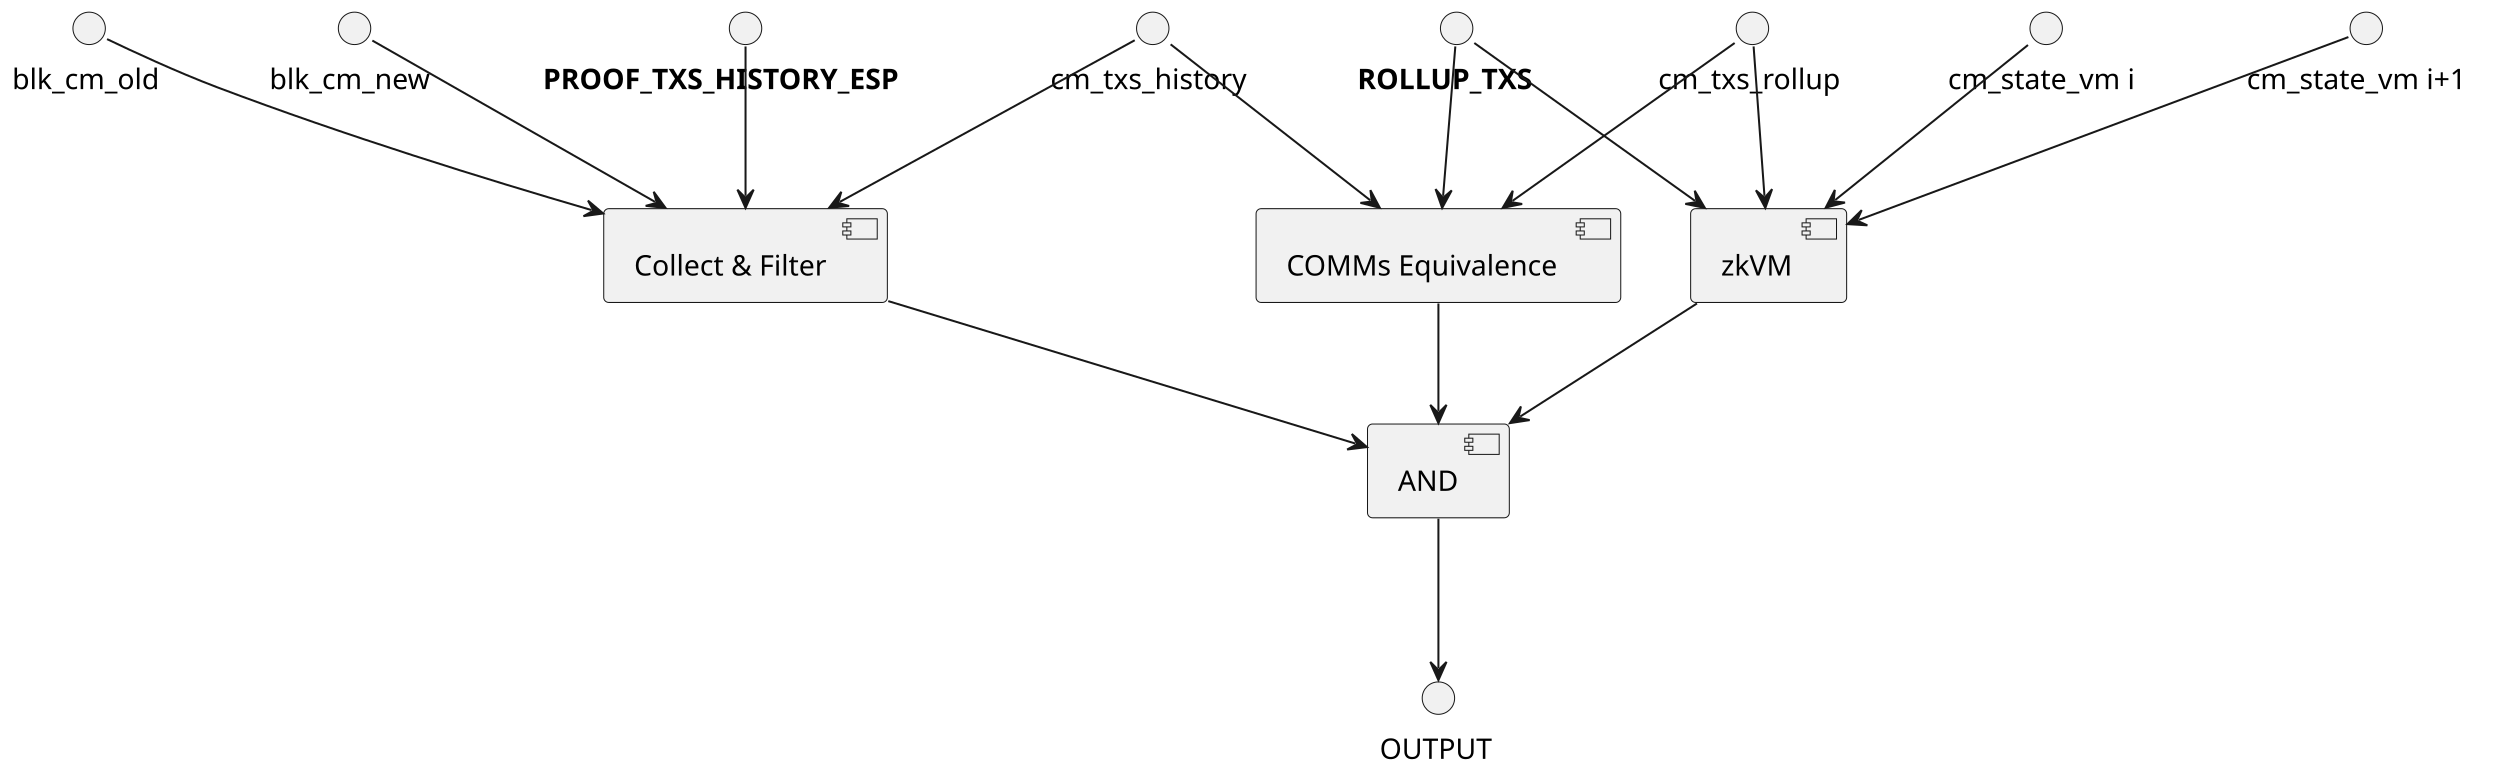
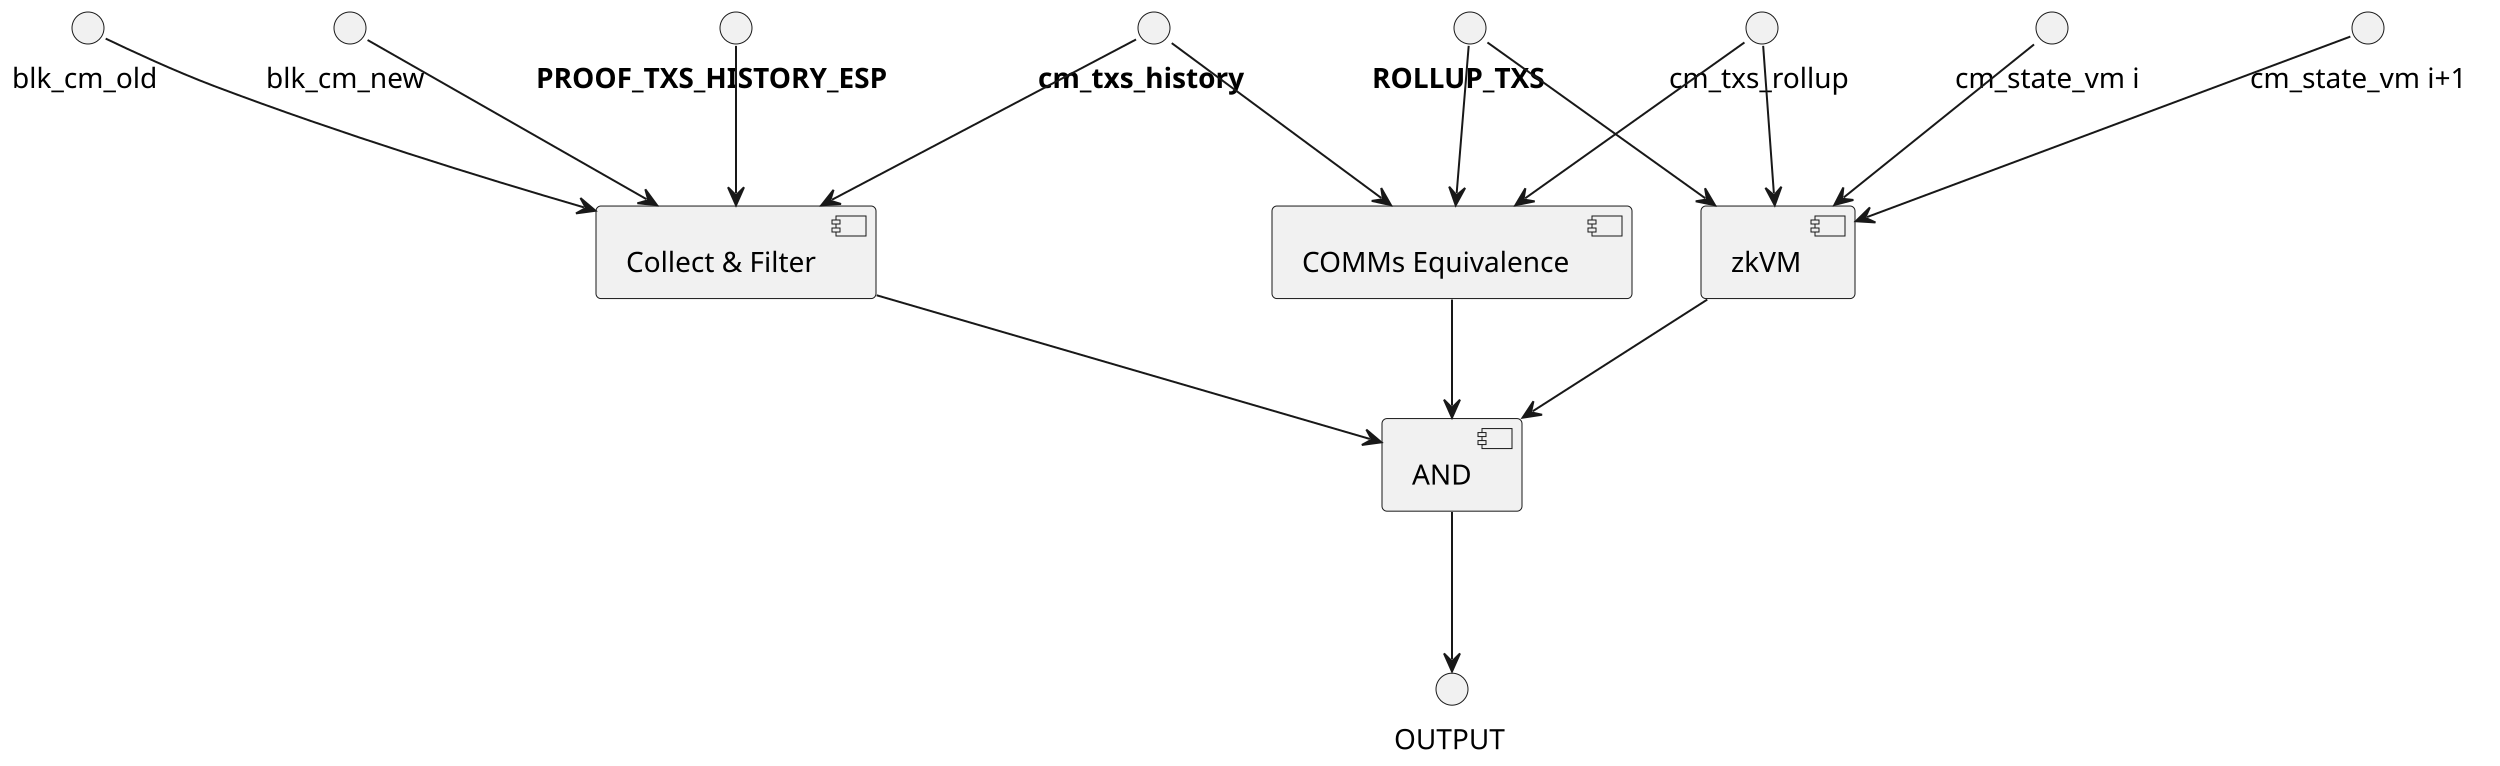
- <svg xmlns="http://www.w3.org/2000/svg" contentStyleType="text/css" height="383px" preserveAspectRatio="none" style="width:1234px;height:383px;background:#FFFFFF;" version="1.1" viewBox="0 0 1234 383" width="1234px" zoomAndPan="magnify">
+ <svg xmlns="http://www.w3.org/2000/svg" contentStyleType="text/css" height="383px" preserveAspectRatio="none" style="width:1250px;height:383px;background:#FFFFFF;" version="1.1" viewBox="0 0 1250 383" width="1250px" zoomAndPan="magnify">
  <defs />
  <g>
    <g id="elem_CF">
      <rect fill="#F1F1F1" height="46.297" rx="2.5" ry="2.5" style="stroke:#181818;stroke-width:0.5;" width="140" x="298" y="103" />
      <rect fill="#F1F1F1" height="10" style="stroke:#181818;stroke-width:0.5;" width="15" x="418" y="108" />
      <rect fill="#F1F1F1" height="2" style="stroke:#181818;stroke-width:0.5;" width="4" x="416" y="110" />
      <rect fill="#F1F1F1" height="2" style="stroke:#181818;stroke-width:0.5;" width="4" x="416" y="114" />
      <text fill="#000000" font-family="sans-serif" font-size="14" lengthAdjust="spacing" textLength="100" x="313" y="135.995">Collect &amp; Filter</text>
    </g>
    <g id="elem_CE">
-       <rect fill="#F1F1F1" height="46.297" rx="2.5" ry="2.5" style="stroke:#181818;stroke-width:0.5;" width="180" x="620" y="103" />
-       <rect fill="#F1F1F1" height="10" style="stroke:#181818;stroke-width:0.5;" width="15" x="780" y="108" />
-       <rect fill="#F1F1F1" height="2" style="stroke:#181818;stroke-width:0.5;" width="4" x="778" y="110" />
-       <rect fill="#F1F1F1" height="2" style="stroke:#181818;stroke-width:0.5;" width="4" x="778" y="114" />
-       <text fill="#000000" font-family="sans-serif" font-size="14" lengthAdjust="spacing" textLength="140" x="635" y="135.995">COMMs Equivalence</text>
+       <rect fill="#F1F1F1" height="46.297" rx="2.5" ry="2.5" style="stroke:#181818;stroke-width:0.5;" width="180" x="636" y="103" />
+       <rect fill="#F1F1F1" height="10" style="stroke:#181818;stroke-width:0.5;" width="15" x="796" y="108" />
+       <rect fill="#F1F1F1" height="2" style="stroke:#181818;stroke-width:0.5;" width="4" x="794" y="110" />
+       <rect fill="#F1F1F1" height="2" style="stroke:#181818;stroke-width:0.5;" width="4" x="794" y="114" />
+       <text fill="#000000" font-family="sans-serif" font-size="14" lengthAdjust="spacing" textLength="140" x="651" y="135.995">COMMs Equivalence</text>
    </g>
    <g id="elem_AND">
-       <rect fill="#F1F1F1" height="46.297" rx="2.5" ry="2.5" style="stroke:#181818;stroke-width:0.5;" width="70" x="675" y="209.29" />
-       <rect fill="#F1F1F1" height="10" style="stroke:#181818;stroke-width:0.5;" width="15" x="725" y="214.29" />
-       <rect fill="#F1F1F1" height="2" style="stroke:#181818;stroke-width:0.5;" width="4" x="723" y="216.29" />
-       <rect fill="#F1F1F1" height="2" style="stroke:#181818;stroke-width:0.5;" width="4" x="723" y="220.29" />
-       <text fill="#000000" font-family="sans-serif" font-size="14" lengthAdjust="spacing" textLength="30" x="690" y="242.285">AND</text>
+       <rect fill="#F1F1F1" height="46.297" rx="2.5" ry="2.5" style="stroke:#181818;stroke-width:0.5;" width="70" x="691" y="209.29" />
+       <rect fill="#F1F1F1" height="10" style="stroke:#181818;stroke-width:0.5;" width="15" x="741" y="214.29" />
+       <rect fill="#F1F1F1" height="2" style="stroke:#181818;stroke-width:0.5;" width="4" x="739" y="216.29" />
+       <rect fill="#F1F1F1" height="2" style="stroke:#181818;stroke-width:0.5;" width="4" x="739" y="220.29" />
+       <text fill="#000000" font-family="sans-serif" font-size="14" lengthAdjust="spacing" textLength="30" x="706" y="242.285">AND</text>
    </g>
    <g id="elem_ZK">
-       <rect fill="#F1F1F1" height="46.297" rx="2.5" ry="2.5" style="stroke:#181818;stroke-width:0.5;" width="77" x="834.5" y="103" />
-       <rect fill="#F1F1F1" height="10" style="stroke:#181818;stroke-width:0.5;" width="15" x="891.5" y="108" />
-       <rect fill="#F1F1F1" height="2" style="stroke:#181818;stroke-width:0.5;" width="4" x="889.5" y="110" />
-       <rect fill="#F1F1F1" height="2" style="stroke:#181818;stroke-width:0.5;" width="4" x="889.5" y="114" />
-       <text fill="#000000" font-family="sans-serif" font-size="14" lengthAdjust="spacing" textLength="37" x="849.5" y="135.995">zkVM</text>
+       <rect fill="#F1F1F1" height="46.297" rx="2.5" ry="2.5" style="stroke:#181818;stroke-width:0.5;" width="77" x="850.5" y="103" />
+       <rect fill="#F1F1F1" height="10" style="stroke:#181818;stroke-width:0.5;" width="15" x="907.5" y="108" />
+       <rect fill="#F1F1F1" height="2" style="stroke:#181818;stroke-width:0.5;" width="4" x="905.5" y="110" />
+       <rect fill="#F1F1F1" height="2" style="stroke:#181818;stroke-width:0.5;" width="4" x="905.5" y="114" />
+       <text fill="#000000" font-family="sans-serif" font-size="14" lengthAdjust="spacing" textLength="37" x="865.5" y="135.995">zkVM</text>
    </g>
    <g id="elem_blk_cm_old">
      <ellipse cx="44" cy="14" fill="#F1F1F1" rx="8" ry="8" style="stroke:#181818;stroke-width:0.5;" />
      <text fill="#000000" font-family="sans-serif" font-size="14" lengthAdjust="spacing" textLength="76" x="6" y="43.995">blk_cm_old</text>
    </g>
    <g id="elem_blk_cm_new">
      <ellipse cx="175" cy="14" fill="#F1F1F1" rx="8" ry="8" style="stroke:#181818;stroke-width:0.5;" />
      <text fill="#000000" font-family="sans-serif" font-size="14" lengthAdjust="spacing" textLength="84" x="133" y="43.995">blk_cm_new</text>
    </g>
    <g id="elem_&lt;b&gt;PROOF_TXS_HISTORY_ESP&lt;/b&gt;">
      <ellipse cx="368" cy="14" fill="#F1F1F1" rx="8" ry="8" style="stroke:#181818;stroke-width:0.5;" />
      <text fill="#000000" font-family="sans-serif" font-size="14" font-weight="bold" lengthAdjust="spacing" textLength="200" x="268" y="43.995">PROOF_TXS_HISTORY_ESP</text>
    </g>
    <g id="elem_&lt;b&gt;ROLLUP_TXS&lt;/b&gt;">
-       <ellipse cx="719" cy="14" fill="#F1F1F1" rx="8" ry="8" style="stroke:#181818;stroke-width:0.5;" />
-       <text fill="#000000" font-family="sans-serif" font-size="14" font-weight="bold" lengthAdjust="spacing" textLength="98" x="670" y="43.995">ROLLUP_TXS</text>
+       <ellipse cx="735" cy="14" fill="#F1F1F1" rx="8" ry="8" style="stroke:#181818;stroke-width:0.5;" />
+       <text fill="#000000" font-family="sans-serif" font-size="14" font-weight="bold" lengthAdjust="spacing" textLength="98" x="686" y="43.995">ROLLUP_TXS</text>
    </g>
    <g id="elem_cm_txs_rollup">
-       <ellipse cx="865" cy="14" fill="#F1F1F1" rx="8" ry="8" style="stroke:#181818;stroke-width:0.5;" />
-       <text fill="#000000" font-family="sans-serif" font-size="14" lengthAdjust="spacing" textLength="93" x="818.5" y="43.995">cm_txs_rollup</text>
+       <ellipse cx="881" cy="14" fill="#F1F1F1" rx="8" ry="8" style="stroke:#181818;stroke-width:0.5;" />
+       <text fill="#000000" font-family="sans-serif" font-size="14" lengthAdjust="spacing" textLength="93" x="834.5" y="43.995">cm_txs_rollup</text>
    </g>
-     <g id="elem_cm_txs_history">
-       <ellipse cx="569" cy="14" fill="#F1F1F1" rx="8" ry="8" style="stroke:#181818;stroke-width:0.5;" />
-       <text fill="#000000" font-family="sans-serif" font-size="14" lengthAdjust="spacing" textLength="101" x="518.5" y="43.995">cm_txs_history</text>
+     <g id="elem_&lt;b&gt;cm_txs_history&lt;/b&gt;">
+       <ellipse cx="577" cy="14" fill="#F1F1F1" rx="8" ry="8" style="stroke:#181818;stroke-width:0.5;" />
+       <text fill="#000000" font-family="sans-serif" font-size="14" font-weight="bold" lengthAdjust="spacing" textLength="116" x="519" y="43.995">cm_txs_history</text>
    </g>
    <g id="elem_cm_state_vm i">
-       <ellipse cx="1010" cy="14" fill="#F1F1F1" rx="8" ry="8" style="stroke:#181818;stroke-width:0.5;" />
-       <text fill="#000000" font-family="sans-serif" font-size="14" lengthAdjust="spacing" textLength="97" x="961.5" y="43.995">cm_state_vm i</text>
+       <ellipse cx="1026" cy="14" fill="#F1F1F1" rx="8" ry="8" style="stroke:#181818;stroke-width:0.5;" />
+       <text fill="#000000" font-family="sans-serif" font-size="14" lengthAdjust="spacing" textLength="97" x="977.5" y="43.995">cm_state_vm i</text>
    </g>
    <g id="elem_cm_state_vm i+1">
-       <ellipse cx="1168" cy="14" fill="#F1F1F1" rx="8" ry="8" style="stroke:#181818;stroke-width:0.5;" />
-       <text fill="#000000" font-family="sans-serif" font-size="14" lengthAdjust="spacing" textLength="118" x="1109" y="43.995">cm_state_vm i+1</text>
+       <ellipse cx="1184" cy="14" fill="#F1F1F1" rx="8" ry="8" style="stroke:#181818;stroke-width:0.5;" />
+       <text fill="#000000" font-family="sans-serif" font-size="14" lengthAdjust="spacing" textLength="118" x="1125" y="43.995">cm_state_vm i+1</text>
    </g>
    <g id="elem_OUTPUT">
-       <ellipse cx="710" cy="344.59" fill="#F1F1F1" rx="8" ry="8" style="stroke:#181818;stroke-width:0.5;" />
-       <text fill="#000000" font-family="sans-serif" font-size="14" lengthAdjust="spacing" textLength="58" x="681" y="374.585">OUTPUT</text>
+       <ellipse cx="726" cy="344.59" fill="#F1F1F1" rx="8" ry="8" style="stroke:#181818;stroke-width:0.5;" />
+       <text fill="#000000" font-family="sans-serif" font-size="14" lengthAdjust="spacing" textLength="58" x="697" y="374.585">OUTPUT</text>
    </g>
    <g id="link_blk_cm_old_CF">
      <path d="M52.84,19.31 C64.91,25.1 87.3,35.54 107,43 C170.65,67.07 239.03,88.239 291.99,103.699 " fill="none" id="blk_cm_old-to-CF" style="stroke:#181818;stroke-width:1.0;" />
      <polygon fill="#181818" points="297.75,105.38,290.231,99.018,292.95,103.979,287.99,106.698,297.75,105.38" style="stroke:#181818;stroke-width:1.0;" />
    </g>
    <g id="link_blk_cm_new_CF">
      <path d="M183.79,20.02 C208.94,34.37 277.089,73.256 323.289,99.626 " fill="none" id="blk_cm_new-to-CF" style="stroke:#181818;stroke-width:1.0;" />
      <polygon fill="#181818" points="328.5,102.6,322.666,94.665,324.158,100.121,318.701,101.612,328.5,102.6" style="stroke:#181818;stroke-width:1.0;" />
    </g>
    <g id="link_&lt;b&gt;PROOF_TXS_HISTORY_ESP&lt;/b&gt;_CF">
      <path d="M368,22.92 C368,39.39 368,71.88 368,96.64 " fill="none" id="&lt;b&gt;PROOF_TXS_HISTORY_ESP&lt;/b&gt;-to-CF" style="stroke:#181818;stroke-width:1.0;" />
      <polygon fill="#181818" points="368,102.64,372,93.64,368,97.64,364,93.64,368,102.64" style="stroke:#181818;stroke-width:1.0;" />
    </g>
    <g id="link_&lt;b&gt;ROLLUP_TXS&lt;/b&gt;_CE">
-       <path d="M718.35,22.92 C717.01,39.39 714.348,71.9 712.328,96.66 " fill="none" id="&lt;b&gt;ROLLUP_TXS&lt;/b&gt;-to-CE" style="stroke:#181818;stroke-width:1.0;" />
-       <polygon fill="#181818" points="711.84,102.64,716.559,93.995,712.247,97.657,708.585,93.345,711.84,102.64" style="stroke:#181818;stroke-width:1.0;" />
+       <path d="M734.35,22.92 C733.01,39.39 730.348,71.9 728.328,96.66 " fill="none" id="&lt;b&gt;ROLLUP_TXS&lt;/b&gt;-to-CE" style="stroke:#181818;stroke-width:1.0;" />
+       <polygon fill="#181818" points="727.84,102.64,732.559,93.995,728.247,97.657,724.585,93.345,727.84,102.64" style="stroke:#181818;stroke-width:1.0;" />
    </g>
    <g id="link_&lt;b&gt;ROLLUP_TXS&lt;/b&gt;_ZK">
-       <path d="M727.72,21.23 C749.23,36.62 800.77,73.479 836.64,99.139 " fill="none" id="&lt;b&gt;ROLLUP_TXS&lt;/b&gt;-to-ZK" style="stroke:#181818;stroke-width:1.0;" />
-       <polygon fill="#181818" points="841.52,102.63,836.527,94.14,837.453,99.721,831.873,100.647,841.52,102.63" style="stroke:#181818;stroke-width:1.0;" />
+       <path d="M743.72,21.23 C765.23,36.62 816.77,73.479 852.64,99.139 " fill="none" id="&lt;b&gt;ROLLUP_TXS&lt;/b&gt;-to-ZK" style="stroke:#181818;stroke-width:1.0;" />
+       <polygon fill="#181818" points="857.52,102.63,852.527,94.14,853.453,99.721,847.873,100.647,857.52,102.63" style="stroke:#181818;stroke-width:1.0;" />
    </g>
    <g id="link_cm_txs_rollup_CE">
-       <path d="M856.22,21.23 C834.58,36.62 782.681,73.495 746.571,99.154 " fill="none" id="cm_txs_rollup-to-CE" style="stroke:#181818;stroke-width:1.0;" />
-       <polygon fill="#181818" points="741.68,102.63,751.333,100.677,745.756,99.734,746.699,94.156,741.68,102.63" style="stroke:#181818;stroke-width:1.0;" />
+       <path d="M872.22,21.23 C850.58,36.62 798.681,73.495 762.571,99.154 " fill="none" id="cm_txs_rollup-to-CE" style="stroke:#181818;stroke-width:1.0;" />
+       <polygon fill="#181818" points="757.68,102.63,767.333,100.677,761.756,99.734,762.699,94.156,757.68,102.63" style="stroke:#181818;stroke-width:1.0;" />
    </g>
-     <g id="link_cm_txs_history_CE">
-       <path d="M577.82,21.89 C598.08,37.71 643.942,73.547 676.332,98.847 " fill="none" id="cm_txs_history-to-CE" style="stroke:#181818;stroke-width:1.0;" />
-       <polygon fill="#181818" points="681.06,102.54,676.43,93.847,677.12,99.462,671.505,100.152,681.06,102.54" style="stroke:#181818;stroke-width:1.0;" />
+     <g id="link_&lt;b&gt;cm_txs_history&lt;/b&gt;_CE">
+       <path d="M585.87,21.56 C606.99,37.16 656.185,73.534 690.655,99.013 " fill="none" id="&lt;b&gt;cm_txs_history&lt;/b&gt;-to-CE" style="stroke:#181818;stroke-width:1.0;" />
+       <polygon fill="#181818" points="695.48,102.58,690.62,94.014,691.459,99.608,685.865,100.447,695.48,102.58" style="stroke:#181818;stroke-width:1.0;" />
    </g>
-     <g id="link_cm_txs_history_CF">
-       <path d="M560.1,19.87 C534.2,34.07 462.852,73.167 414.562,99.627 " fill="none" id="cm_txs_history-to-CF" style="stroke:#181818;stroke-width:1.0;" />
-       <polygon fill="#181818" points="409.3,102.51,419.115,101.693,413.685,100.107,415.271,94.677,409.3,102.51" style="stroke:#181818;stroke-width:1.0;" />
+     <g id="link_&lt;b&gt;cm_txs_history&lt;/b&gt;_CF">
+       <path d="M568.02,19.73 C541.3,33.81 466.338,73.323 415.978,99.863 " fill="none" id="&lt;b&gt;cm_txs_history&lt;/b&gt;-to-CF" style="stroke:#181818;stroke-width:1.0;" />
+       <polygon fill="#181818" points="410.67,102.66,420.497,102.003,415.093,100.329,416.767,94.925,410.67,102.66" style="stroke:#181818;stroke-width:1.0;" />
    </g>
    <g id="link_cm_state_vm i_ZK">
-       <path d="M1001.01,22.22 C981.07,38.26 937.096,73.61 905.846,98.74 " fill="none" id="cm_state_vm i-to-ZK" style="stroke:#181818;stroke-width:1.0;" />
-       <polygon fill="#181818" points="901.17,102.5,910.69,99.977,905.066,99.367,905.677,93.743,901.17,102.5" style="stroke:#181818;stroke-width:1.0;" />
+       <path d="M1017.01,22.22 C997.07,38.26 953.096,73.61 921.846,98.74 " fill="none" id="cm_state_vm i-to-ZK" style="stroke:#181818;stroke-width:1.0;" />
+       <polygon fill="#181818" points="917.17,102.5,926.69,99.977,921.066,99.367,921.677,93.743,917.17,102.5" style="stroke:#181818;stroke-width:1.0;" />
    </g>
    <g id="link_cm_state_vm i+1_ZK">
-       <path d="M1159.17,18.29 C1122.55,31.97 986.901,82.622 917.521,108.522 " fill="none" id="cm_state_vm i+1-to-ZK" style="stroke:#181818;stroke-width:1.0;" />
-       <polygon fill="#181818" points="911.9,110.62,921.731,111.22,916.584,108.871,918.933,103.725,911.9,110.62" style="stroke:#181818;stroke-width:1.0;" />
+       <path d="M1175.17,18.29 C1138.55,31.97 1002.901,82.622 933.521,108.522 " fill="none" id="cm_state_vm i+1-to-ZK" style="stroke:#181818;stroke-width:1.0;" />
+       <polygon fill="#181818" points="927.9,110.62,937.731,111.22,932.584,108.871,934.933,103.725,927.9,110.62" style="stroke:#181818;stroke-width:1.0;" />
    </g>
    <g id="link_cm_txs_rollup_ZK">
-       <path d="M865.58,22.92 C866.77,39.39 869.135,71.896 870.935,96.656 " fill="none" id="cm_txs_rollup-to-ZK" style="stroke:#181818;stroke-width:1.0;" />
-       <polygon fill="#181818" points="871.37,102.64,874.707,93.374,871.008,97.653,866.728,93.954,871.37,102.64" style="stroke:#181818;stroke-width:1.0;" />
+       <path d="M881.58,22.92 C882.77,39.39 885.135,71.896 886.935,96.656 " fill="none" id="cm_txs_rollup-to-ZK" style="stroke:#181818;stroke-width:1.0;" />
+       <polygon fill="#181818" points="887.37,102.64,890.707,93.374,887.008,97.653,882.728,93.954,887.37,102.64" style="stroke:#181818;stroke-width:1.0;" />
    </g>
    <g id="link_ZK_AND">
-       <path d="M837.63,149.78 C810.29,167.27 777.674,188.136 750.354,205.616 " fill="none" id="ZK-to-AND" style="stroke:#181818;stroke-width:1.0;" />
-       <polygon fill="#181818" points="745.3,208.85,755.037,207.369,749.512,206.155,750.725,200.63,745.3,208.85" style="stroke:#181818;stroke-width:1.0;" />
+       <path d="M853.63,149.78 C826.29,167.27 793.674,188.136 766.354,205.616 " fill="none" id="ZK-to-AND" style="stroke:#181818;stroke-width:1.0;" />
+       <polygon fill="#181818" points="761.3,208.85,771.037,207.369,765.512,206.155,766.725,200.63,761.3,208.85" style="stroke:#181818;stroke-width:1.0;" />
    </g>
    <g id="link_CE_AND">
-       <path d="M710,149.78 C710,167.27 710,185.37 710,202.85 " fill="none" id="CE-to-AND" style="stroke:#181818;stroke-width:1.0;" />
-       <polygon fill="#181818" points="710,208.85,714,199.85,710,203.85,706,199.85,710,208.85" style="stroke:#181818;stroke-width:1.0;" />
+       <path d="M726,149.78 C726,167.27 726,185.37 726,202.85 " fill="none" id="CE-to-AND" style="stroke:#181818;stroke-width:1.0;" />
+       <polygon fill="#181818" points="726,208.85,730,199.85,726,203.85,722,199.85,726,208.85" style="stroke:#181818;stroke-width:1.0;" />
    </g>
    <g id="link_CF_AND">
-       <path d="M438.45,148.63 C510.41,170.57 613.471,202 668.981,218.93 " fill="none" id="CF-to-AND" style="stroke:#181818;stroke-width:1.0;" />
-       <polygon fill="#181818" points="674.72,220.68,667.278,214.228,669.938,219.221,664.945,221.881,674.72,220.68" style="stroke:#181818;stroke-width:1.0;" />
+       <path d="M438.3,147.63 C514.26,169.75 626.47,202.441 684.93,219.481 " fill="none" id="CF-to-AND" style="stroke:#181818;stroke-width:1.0;" />
+       <polygon fill="#181818" points="690.69,221.16,683.169,214.801,685.89,219.761,680.93,222.482,690.69,221.16" style="stroke:#181818;stroke-width:1.0;" />
    </g>
    <g id="link_AND_OUTPUT">
-       <path d="M710,256 C710,280.8 710,313.3 710,329.73 " fill="none" id="AND-to-OUTPUT" style="stroke:#181818;stroke-width:1.0;" />
-       <polygon fill="#181818" points="710,335.73,714,326.73,710,330.73,706,326.73,710,335.73" style="stroke:#181818;stroke-width:1.0;" />
+       <path d="M726,256 C726,280.8 726,313.3 726,329.73 " fill="none" id="AND-to-OUTPUT" style="stroke:#181818;stroke-width:1.0;" />
+       <polygon fill="#181818" points="726,335.73,730,326.73,726,330.73,722,326.73,726,335.73" style="stroke:#181818;stroke-width:1.0;" />
    </g>
  </g>
</svg>
